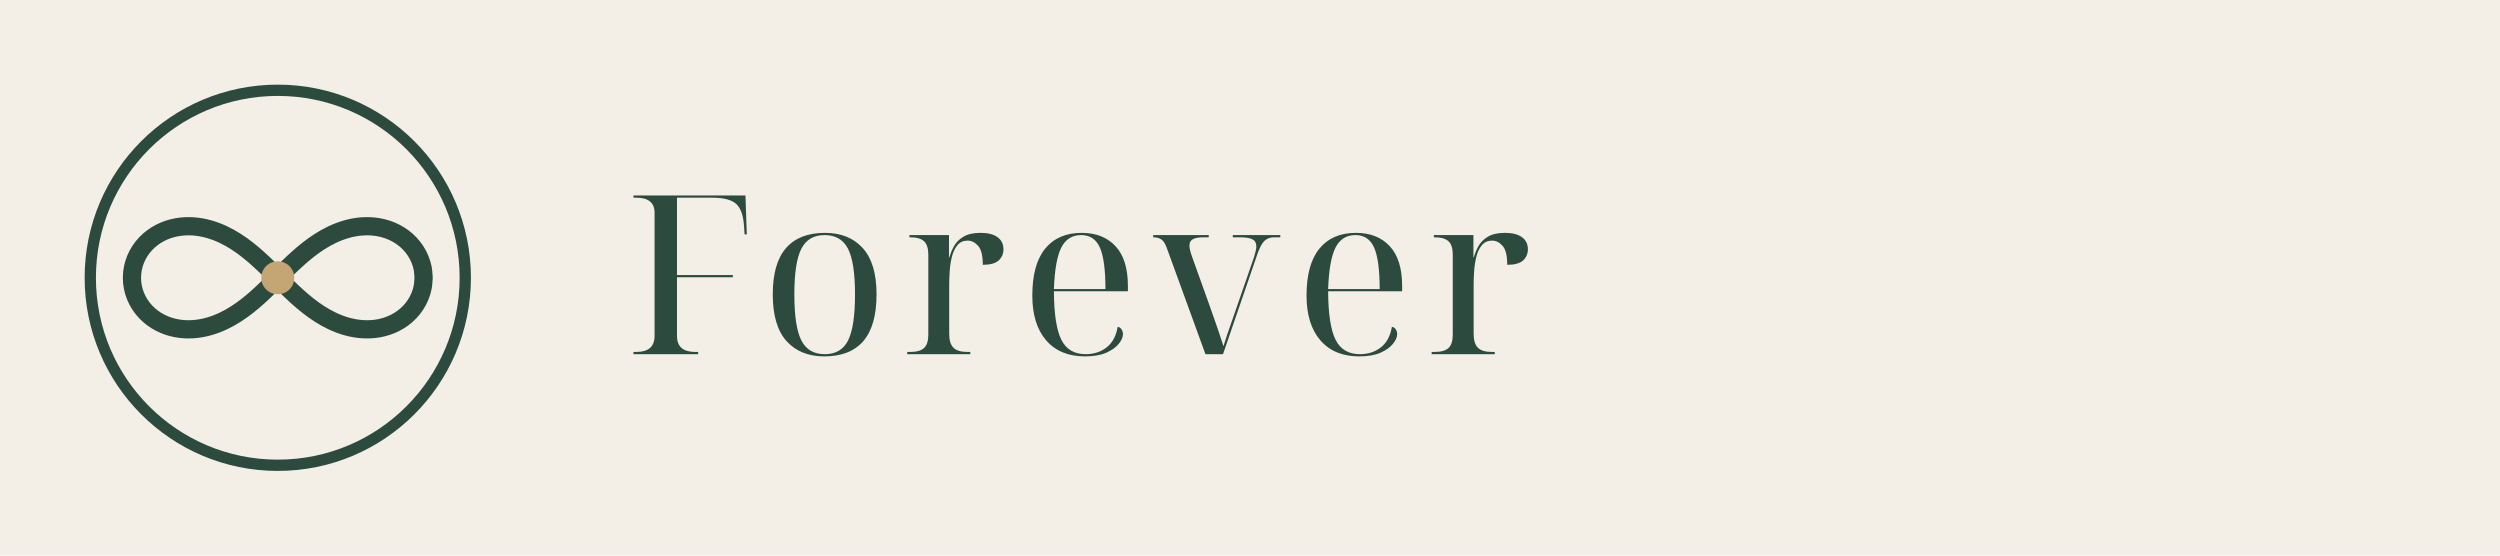
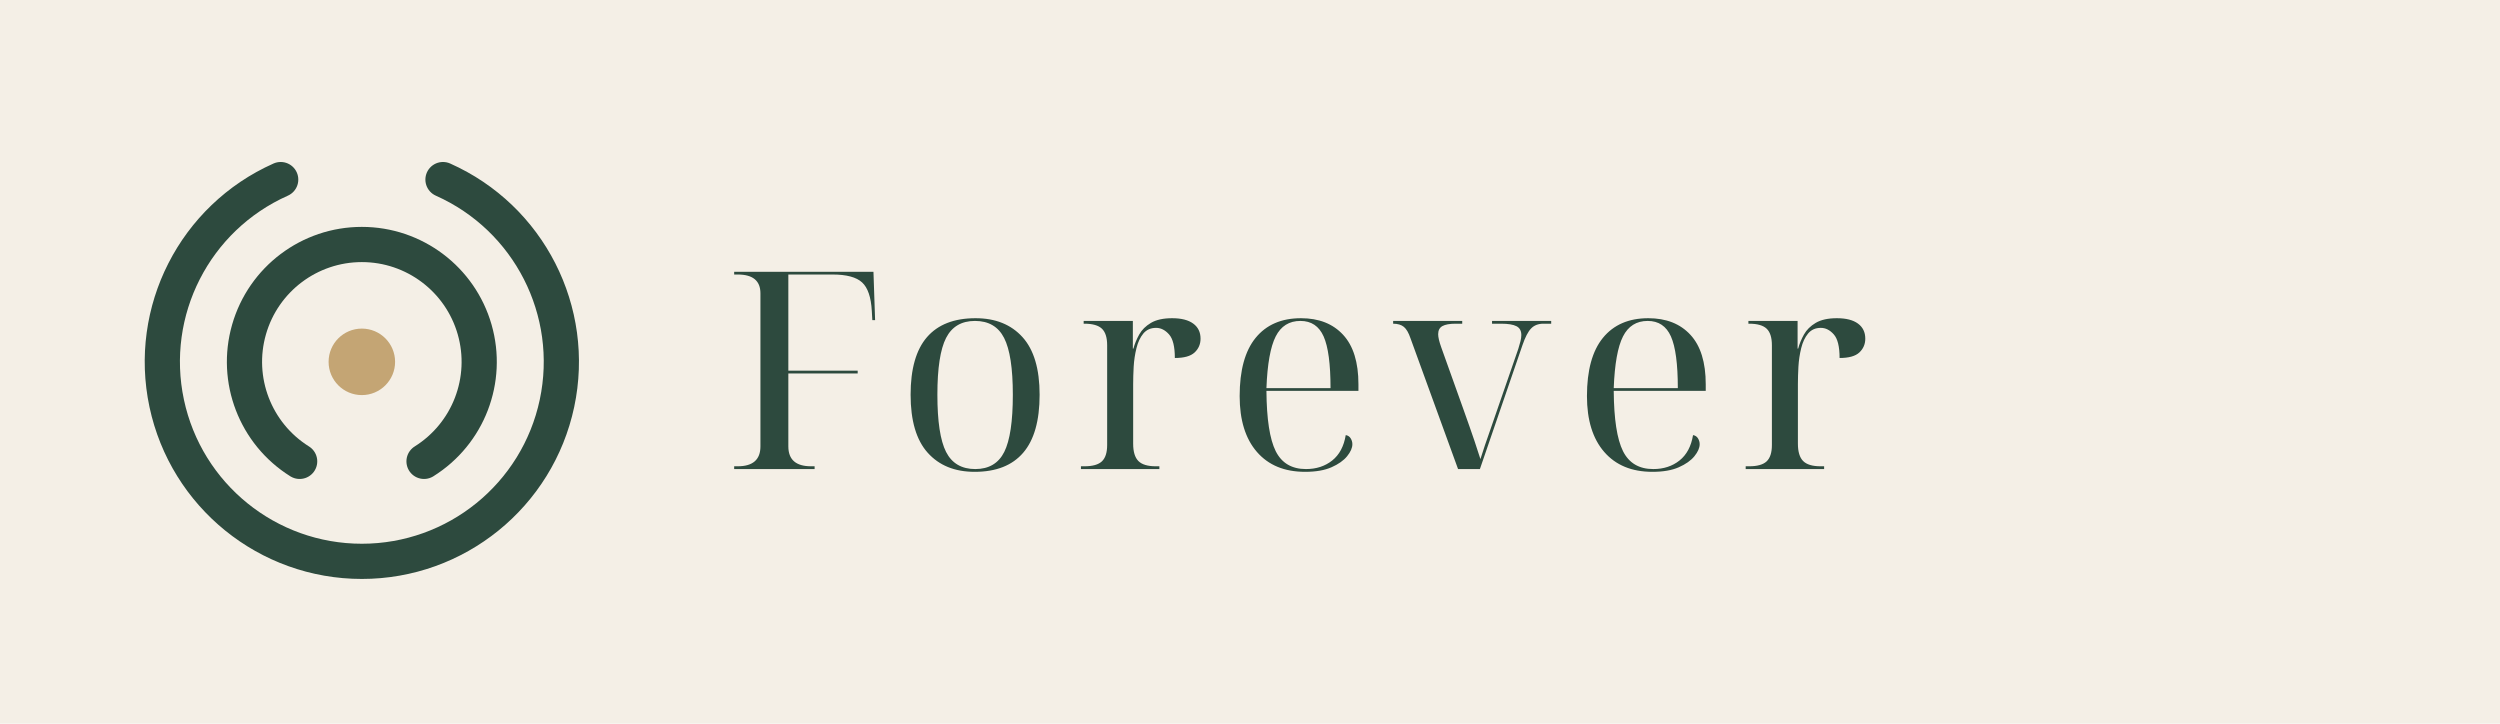
- <svg xmlns="http://www.w3.org/2000/svg" viewBox="0 0 720 160" fill="none" role="img" aria-label="Forever">
-   <rect width="720" height="160" fill="#f4efe6" />
-   <g transform="translate(16,16)">
-     <circle cx="64" cy="64" r="54" stroke="#2d4a3e" stroke-width="3.25" fill="none" />
-     <path d="M106.000 64.000 C105.955 63.545 105.908 62.161 105.732 61.271 C105.555 60.380 105.285 59.491 104.943 58.656 C104.602 57.820 104.170 57.008 103.683 56.258 C103.196 55.509 102.628 54.800 102.022 54.159 C101.416 53.518 100.743 52.932 100.047 52.413 C99.351 51.895 98.603 51.439 97.846 51.048 C97.089 50.656 96.297 50.332 95.506 50.065 C94.714 49.799 93.902 49.599 93.098 49.451 C92.295 49.302 91.483 49.216 90.685 49.175 C89.887 49.133 89.091 49.148 88.311 49.200 C87.532 49.253 86.761 49.355 86.009 49.488 C85.257 49.622 84.519 49.798 83.799 50.000 C83.079 50.202 82.377 50.440 81.692 50.699 C81.007 50.957 80.341 51.246 79.692 51.551 C79.042 51.856 78.411 52.186 77.796 52.529 C77.181 52.872 76.584 53.235 76.000 53.608 C75.416 53.981 74.850 54.370 74.295 54.767 C73.740 55.164 73.201 55.573 72.671 55.989 C72.142 56.404 71.626 56.830 71.118 57.260 C70.610 57.690 70.114 58.127 69.624 58.568 C69.133 59.009 68.653 59.455 68.176 59.904 C67.700 60.352 67.231 60.805 66.765 61.259 C66.298 61.713 65.837 62.170 65.376 62.627 C64.916 63.083 64.459 63.542 64.000 64.000 C63.541 64.458 63.084 64.917 62.624 65.373 C62.163 65.830 61.702 66.287 61.235 66.741 C60.769 67.195 60.300 67.648 59.824 68.096 C59.347 68.545 58.867 68.991 58.376 69.432 C57.886 69.873 57.390 70.310 56.882 70.740 C56.374 71.170 55.858 71.596 55.329 72.011 C54.799 72.427 54.260 72.836 53.705 73.233 C53.150 73.630 52.584 74.019 52.000 74.392 C51.416 74.765 50.819 75.128 50.204 75.471 C49.589 75.814 48.958 76.144 48.308 76.449 C47.659 76.754 46.993 77.043 46.308 77.301 C45.623 77.560 44.921 77.798 44.201 78.000 C43.481 78.202 42.743 78.378 41.991 78.512 C41.239 78.645 40.468 78.747 39.689 78.800 C38.909 78.852 38.113 78.867 37.315 78.825 C36.517 78.784 35.705 78.698 34.902 78.549 C34.098 78.401 33.286 78.201 32.494 77.935 C31.703 77.668 30.911 77.344 30.154 76.952 C29.397 76.561 28.649 76.105 27.953 75.587 C27.257 75.068 26.584 74.482 25.978 73.841 C25.372 73.200 24.804 72.491 24.317 71.742 C23.830 70.992 23.398 70.180 23.057 69.344 C22.715 68.509 22.445 67.620 22.268 66.729 C22.092 65.839 22.000 64.910 22.000 64.000 C22.000 63.090 22.092 62.161 22.268 61.271 C22.445 60.380 22.715 59.491 23.057 58.656 C23.398 57.820 23.830 57.008 24.317 56.258 C24.804 55.509 25.372 54.800 25.978 54.159 C26.584 53.518 27.257 52.932 27.953 52.413 C28.649 51.895 29.397 51.439 30.154 51.048 C30.911 50.656 31.703 50.332 32.494 50.065 C33.286 49.799 34.098 49.599 34.902 49.451 C35.705 49.302 36.517 49.216 37.315 49.175 C38.113 49.133 38.909 49.148 39.689 49.200 C40.468 49.253 41.239 49.355 41.991 49.488 C42.743 49.622 43.481 49.798 44.201 50.000 C44.921 50.202 45.623 50.440 46.308 50.699 C46.993 50.957 47.659 51.246 48.308 51.551 C48.958 51.856 49.589 52.186 50.204 52.529 C50.819 52.872 51.416 53.235 52.000 53.608 C52.584 53.981 53.150 54.370 53.705 54.767 C54.260 55.164 54.799 55.573 55.329 55.989 C55.858 56.404 56.374 56.830 56.882 57.260 C57.390 57.690 57.886 58.127 58.376 58.568 C58.867 59.009 59.347 59.455 59.824 59.904 C60.300 60.352 60.769 60.805 61.235 61.259 C61.702 61.713 62.163 62.170 62.624 62.627 C63.084 63.083 63.541 63.542 64.000 64.000 C64.459 64.458 64.916 64.917 65.376 65.373 C65.837 65.830 66.298 66.287 66.765 66.741 C67.231 67.195 67.700 67.648 68.176 68.096 C68.653 68.545 69.133 68.991 69.624 69.432 C70.114 69.873 70.610 70.310 71.118 70.740 C71.626 71.170 72.142 71.596 72.671 72.011 C73.201 72.427 73.740 72.836 74.295 73.233 C74.850 73.630 75.416 74.019 76.000 74.392 C76.584 74.765 77.181 75.128 77.796 75.471 C78.411 75.814 79.042 76.144 79.692 76.449 C80.341 76.754 81.007 77.043 81.692 77.301 C82.377 77.560 83.079 77.798 83.799 78.000 C84.519 78.202 85.257 78.378 86.009 78.512 C86.761 78.645 87.532 78.747 88.311 78.800 C89.091 78.852 89.887 78.867 90.685 78.825 C91.483 78.784 92.295 78.698 93.098 78.549 C93.902 78.401 94.714 78.201 95.506 77.935 C96.297 77.668 97.089 77.344 97.846 76.952 C98.603 76.561 99.351 76.105 100.047 75.587 C100.743 75.068 101.416 74.482 102.022 73.841 C102.628 73.200 103.196 72.491 103.683 71.742 C104.170 70.992 104.602 70.180 104.943 69.344 C105.285 68.509 105.555 67.620 105.732 66.729 C105.908 65.839 105.955 64.455 106.000 64.000" stroke="#2d4a3e" stroke-width="5.25" stroke-linecap="round" stroke-linejoin="round" fill="none" />
-     <circle cx="64" cy="64" r="4.75" fill="#c4a574" />
+ <svg xmlns="http://www.w3.org/2000/svg" viewBox="0 0 760 220" role="img" aria-label="Forever">
+   <rect width="760" height="220" fill="#f4efe6" />
+   <g transform="translate(44.000 44.000) scale(1.18919)">
+     <path d="M76.244 8.909A51.000 51.000 0 1 1 34.756 8.909" stroke="#2d4a3e" stroke-width="9.000" stroke-linecap="round" fill="none" />
+     <path d="M39.602 80.941A30.000 30.000 0 1 1 71.398 80.941" stroke="#2d4a3e" stroke-width="9.000" stroke-linecap="round" fill="none" />
+     <circle cx="55.500" cy="55.500" r="8.500" fill="#c4a574" />
  </g>
-   <text x="180" y="102" font-family="Georgia, 'Noto Serif Display', 'Noto Serif', serif" font-size="64" fill="#2d4a3e" letter-spacing="0.06em">Forever</text>
+   <text x="220.000" y="110.000" text-anchor="start" dominant-baseline="central" font-family="Georgia, 'Noto Serif Display', 'Times New Roman', serif" font-size="84" letter-spacing="6.0" fill="#2d4a3e">Forever</text>
</svg>
